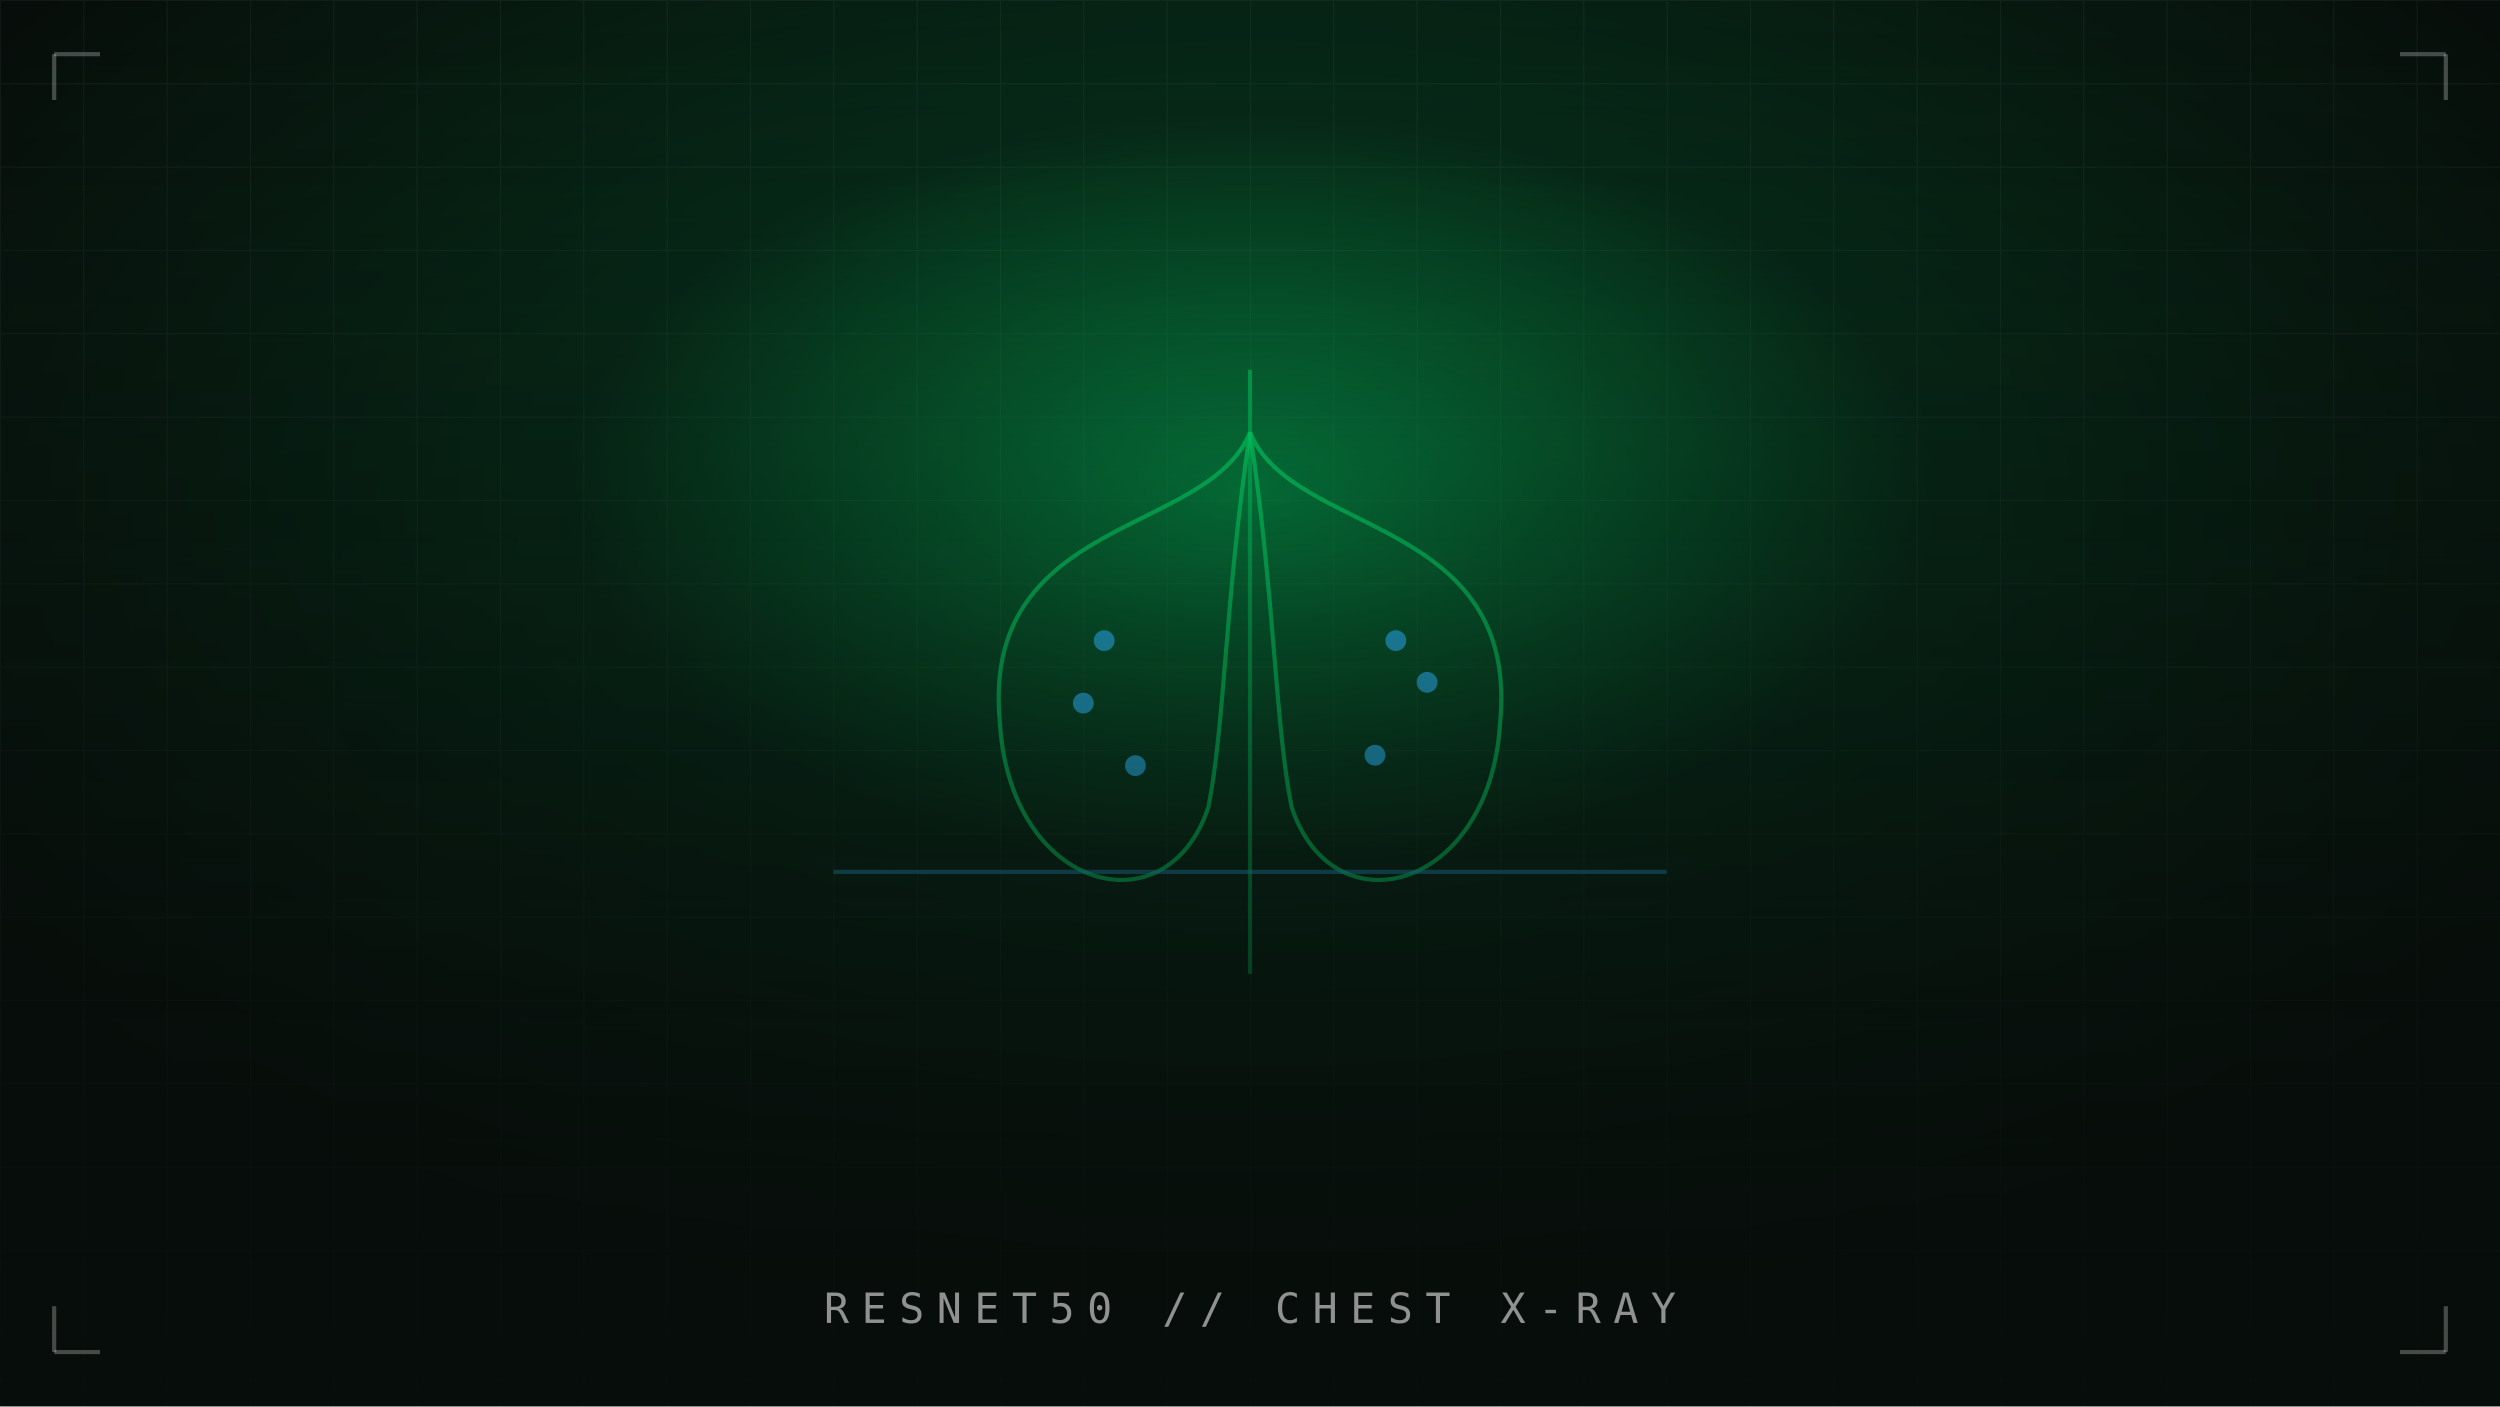
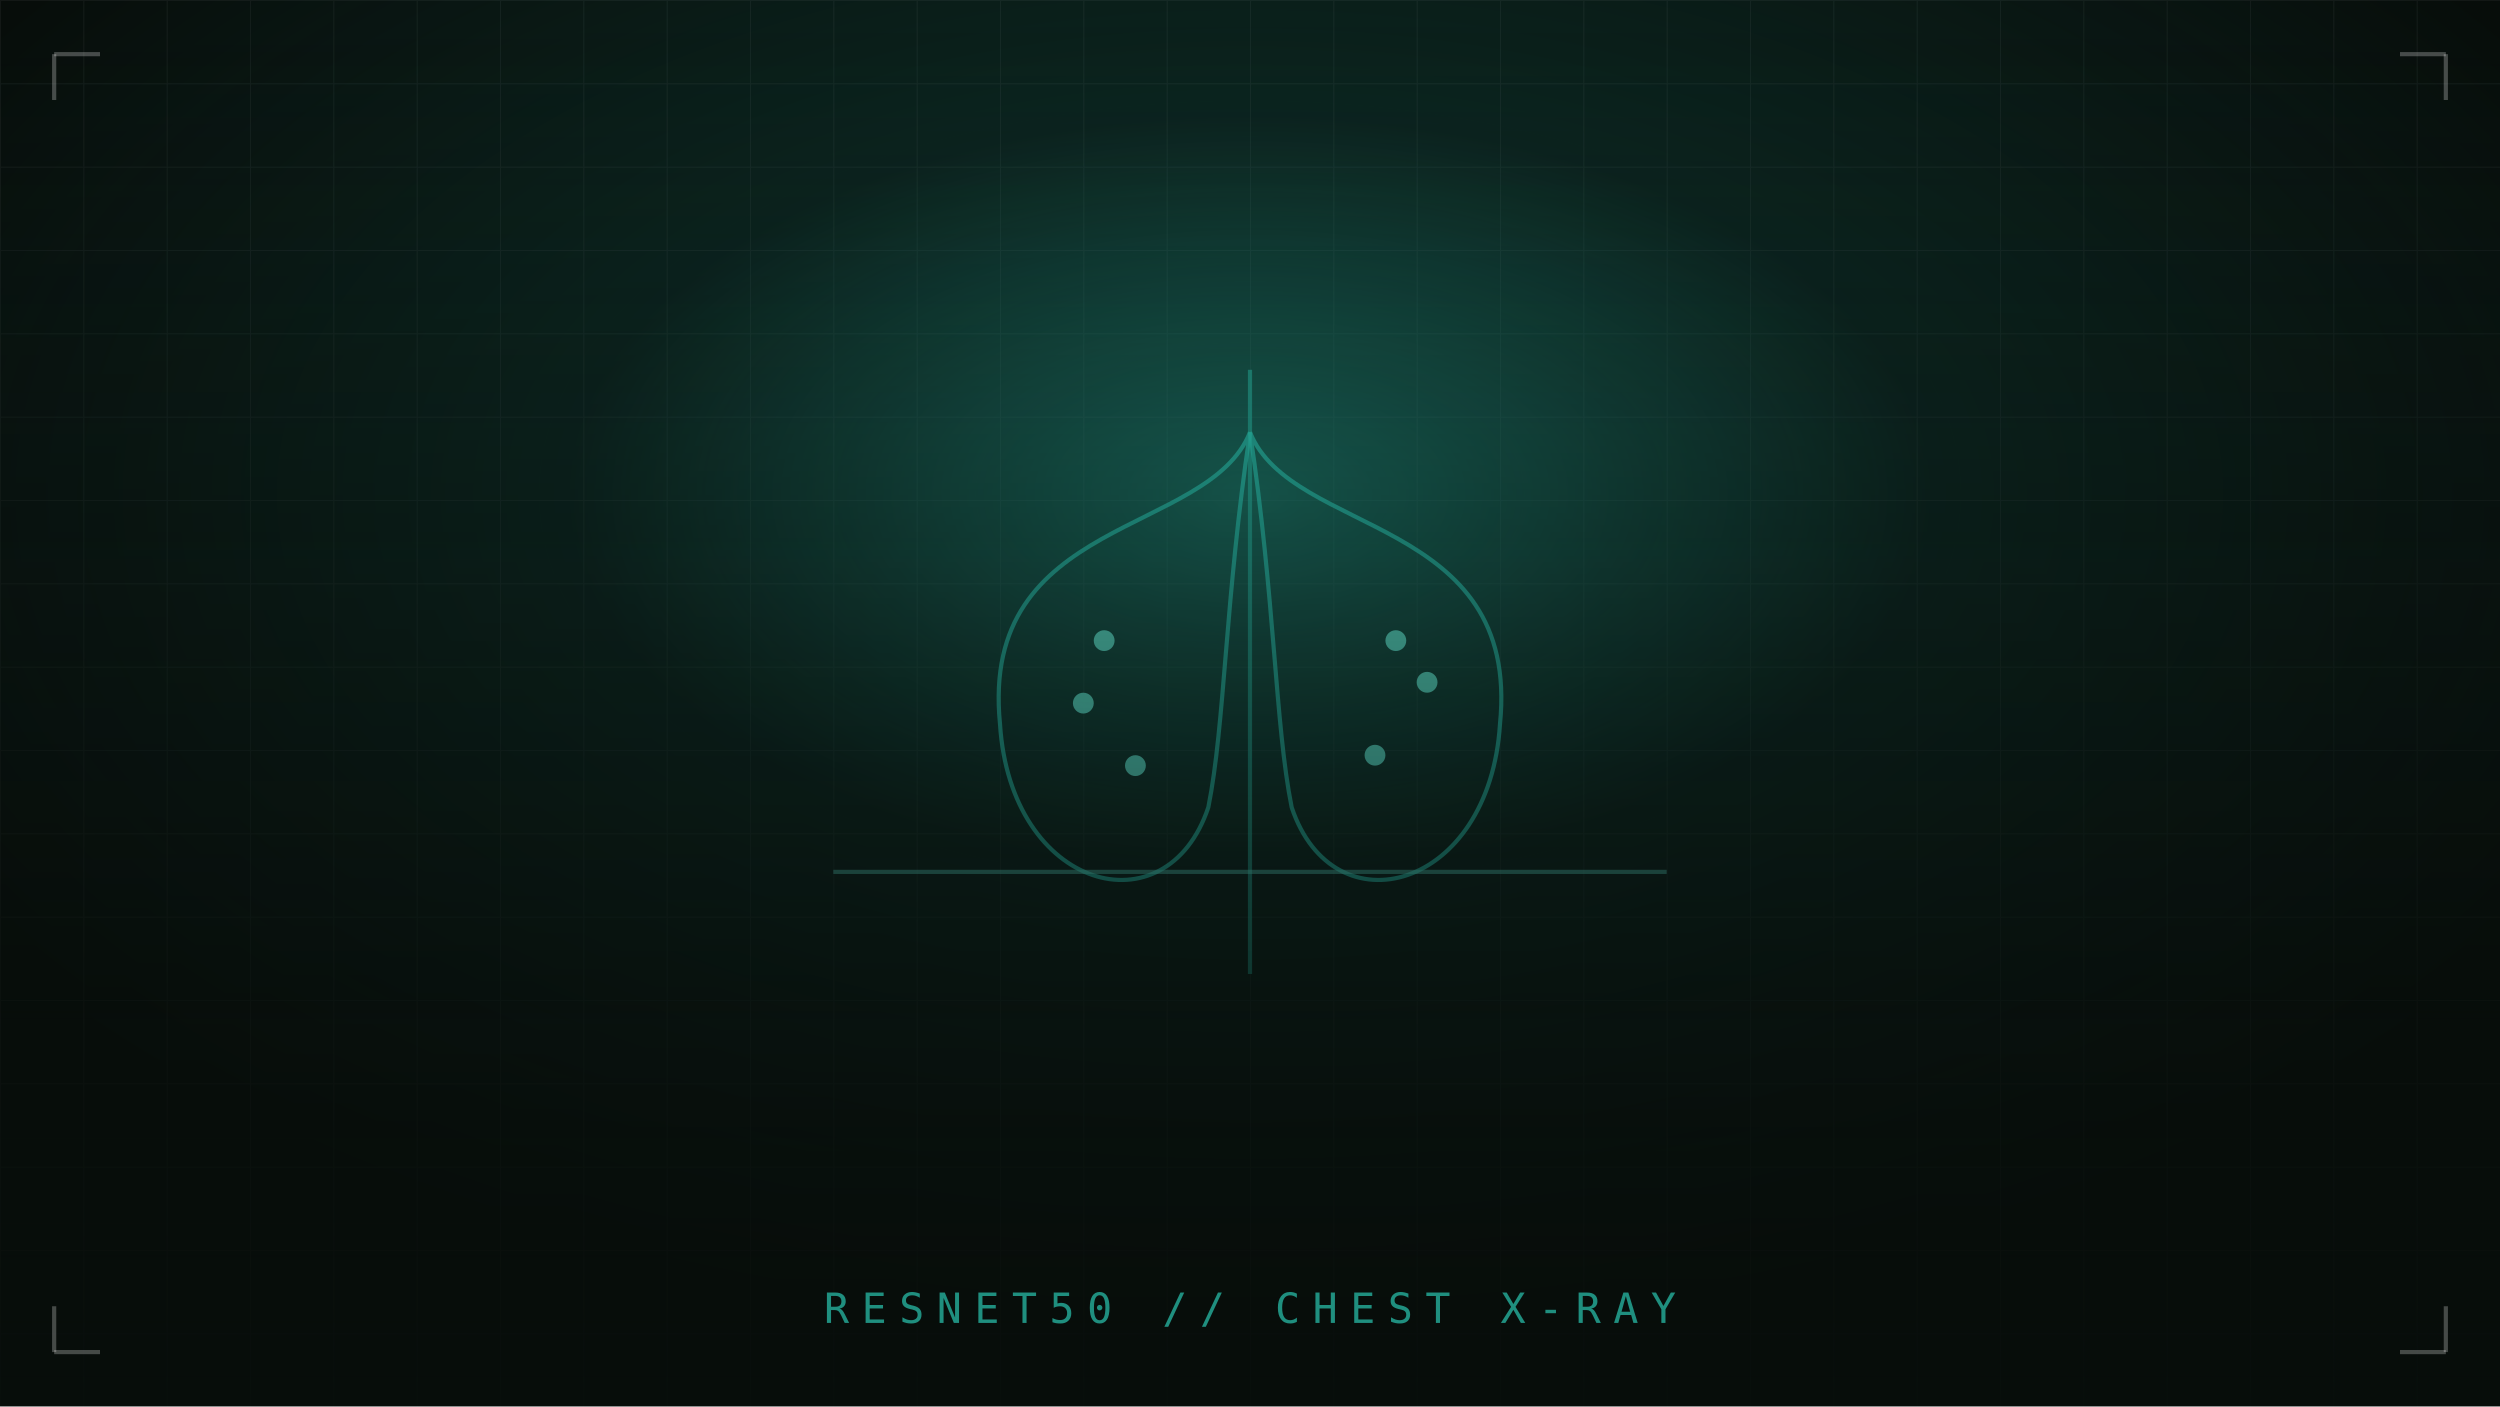
<svg xmlns="http://www.w3.org/2000/svg" viewBox="0 0 1200 675" width="1200" height="675" role="img">
  <defs>
    <radialGradient id="glow-l" cx="50%" cy="35%" r="60%">
-       <stop offset="0%" stop-color="#00ff7a" stop-opacity="0.55" />
-       <stop offset="45%" stop-color="#00ff7a" stop-opacity="0.12" />
-       <stop offset="100%" stop-color="#00ff7a" stop-opacity="0" />
+       <stop offset="0%" stop-color="#2dd4bf" stop-opacity="0.5" />
+       <stop offset="45%" stop-color="#2dd4bf" stop-opacity="0.12" />
+       <stop offset="100%" stop-color="#2dd4bf" stop-opacity="0" />
    </radialGradient>
    <linearGradient id="fade-l" x1="0" y1="0" x2="0" y2="1">
      <stop offset="0%" stop-color="#070d0a" stop-opacity="0" />
      <stop offset="100%" stop-color="#070d0a" stop-opacity="0.9" />
    </linearGradient>
    <pattern id="grid-l" width="40" height="40" patternUnits="userSpaceOnUse">
      <path d="M40 0H0V40" fill="none" stroke="#ffffff" stroke-opacity="0.05" stroke-width="1" />
    </pattern>
    <filter id="blur-l">
      <feGaussianBlur stdDeviation="6" />
    </filter>
  </defs>
  <rect width="1200" height="675" fill="#070d0a" />
  <rect width="1200" height="675" fill="url(#grid-l)" />
  <rect width="1200" height="675" fill="url(#glow-l)" />
-   <path d="M 600 207.5       C 580 257.5, 470 247.5, 480 347.5       C 485 427.5, 560 447.5, 580 387.5       C 588 347.5, 588 287.5, 600 207.5 Z" fill="none" stroke="#00ff7a" stroke-opacity="0.7" stroke-width="2" />
-   <path d="M 600 207.5       C 620 257.5, 730 247.5, 720 347.5       C 715 427.5, 640 447.5, 620 387.5       C 612 347.5, 612 287.5, 600 207.5 Z" fill="none" stroke="#00ff7a" stroke-opacity="0.7" stroke-width="2" />
-   <line x1="600" y1="177.5" x2="600" y2="467.5" stroke="#00ff7a" stroke-opacity="0.5" stroke-width="2" />
-   <circle cx="530" cy="307.5" r="5" fill="#29c6ff" opacity="0.9" />
-   <circle cx="670" cy="307.5" r="5" fill="#29c6ff" opacity="0.9" />
-   <circle cx="545" cy="367.5" r="5" fill="#29c6ff" opacity="0.9" />
-   <circle cx="660" cy="362.5" r="5" fill="#29c6ff" opacity="0.9" />
-   <circle cx="520" cy="337.5" r="5" fill="#29c6ff" opacity="0.9" />
-   <circle cx="685" cy="327.5" r="5" fill="#29c6ff" opacity="0.9" />
-   <rect x="400" y="417.5" width="400" height="2" fill="#29c6ff" opacity="0.5" />
+   <path d="M 600 207.5       C 580 257.5, 470 247.5, 480 347.5       C 485 427.5, 560 447.5, 580 387.5       C 588 347.5, 588 287.5, 600 207.5 Z" fill="none" stroke="#2dd4bf" stroke-opacity="0.7" stroke-width="2" />
+   <path d="M 600 207.5       C 620 257.5, 730 247.5, 720 347.5       C 715 427.5, 640 447.5, 620 387.5       C 612 347.5, 612 287.5, 600 207.5 Z" fill="none" stroke="#2dd4bf" stroke-opacity="0.7" stroke-width="2" />
+   <line x1="600" y1="177.5" x2="600" y2="467.5" stroke="#2dd4bf" stroke-opacity="0.5" stroke-width="2" />
+   <circle cx="530" cy="307.5" r="5" fill="#5eead4" opacity="0.9" />
+   <circle cx="670" cy="307.5" r="5" fill="#5eead4" opacity="0.9" />
+   <circle cx="545" cy="367.5" r="5" fill="#5eead4" opacity="0.9" />
+   <circle cx="660" cy="362.5" r="5" fill="#5eead4" opacity="0.9" />
+   <circle cx="520" cy="337.5" r="5" fill="#5eead4" opacity="0.9" />
+   <circle cx="685" cy="327.5" r="5" fill="#5eead4" opacity="0.9" />
+   <rect x="400" y="417.5" width="400" height="2" fill="#5eead4" opacity="0.5" />
  <rect width="1200" height="675" fill="url(#fade-l)" />
  <line x1="26" y1="26" x2="48" y2="26" stroke="#ffffff" stroke-opacity="0.25" stroke-width="2" />
  <line x1="26" y1="26" x2="26" y2="48" stroke="#ffffff" stroke-opacity="0.25" stroke-width="2" />
  <line x1="1174" y1="26" x2="1152" y2="26" stroke="#ffffff" stroke-opacity="0.25" stroke-width="2" />
  <line x1="1174" y1="26" x2="1174" y2="48" stroke="#ffffff" stroke-opacity="0.25" stroke-width="2" />
  <line x1="26" y1="649" x2="48" y2="649" stroke="#ffffff" stroke-opacity="0.25" stroke-width="2" />
  <line x1="26" y1="649" x2="26" y2="627" stroke="#ffffff" stroke-opacity="0.25" stroke-width="2" />
  <line x1="1174" y1="649" x2="1152" y2="649" stroke="#ffffff" stroke-opacity="0.25" stroke-width="2" />
  <line x1="1174" y1="649" x2="1174" y2="627" stroke="#ffffff" stroke-opacity="0.25" stroke-width="2" />
-   <text x="600" y="635" text-anchor="middle" font-family="ui-monospace, monospace" font-size="20" letter-spacing="6" fill="#ffffff" fill-opacity="0.55">RESNET50 // CHEST X-RAY</text>
+   <text x="600" y="635" text-anchor="middle" font-family="ui-monospace, monospace" font-size="20" letter-spacing="6" fill="#2dd4bf" fill-opacity="0.65">RESNET50 // CHEST X-RAY</text>
</svg>
